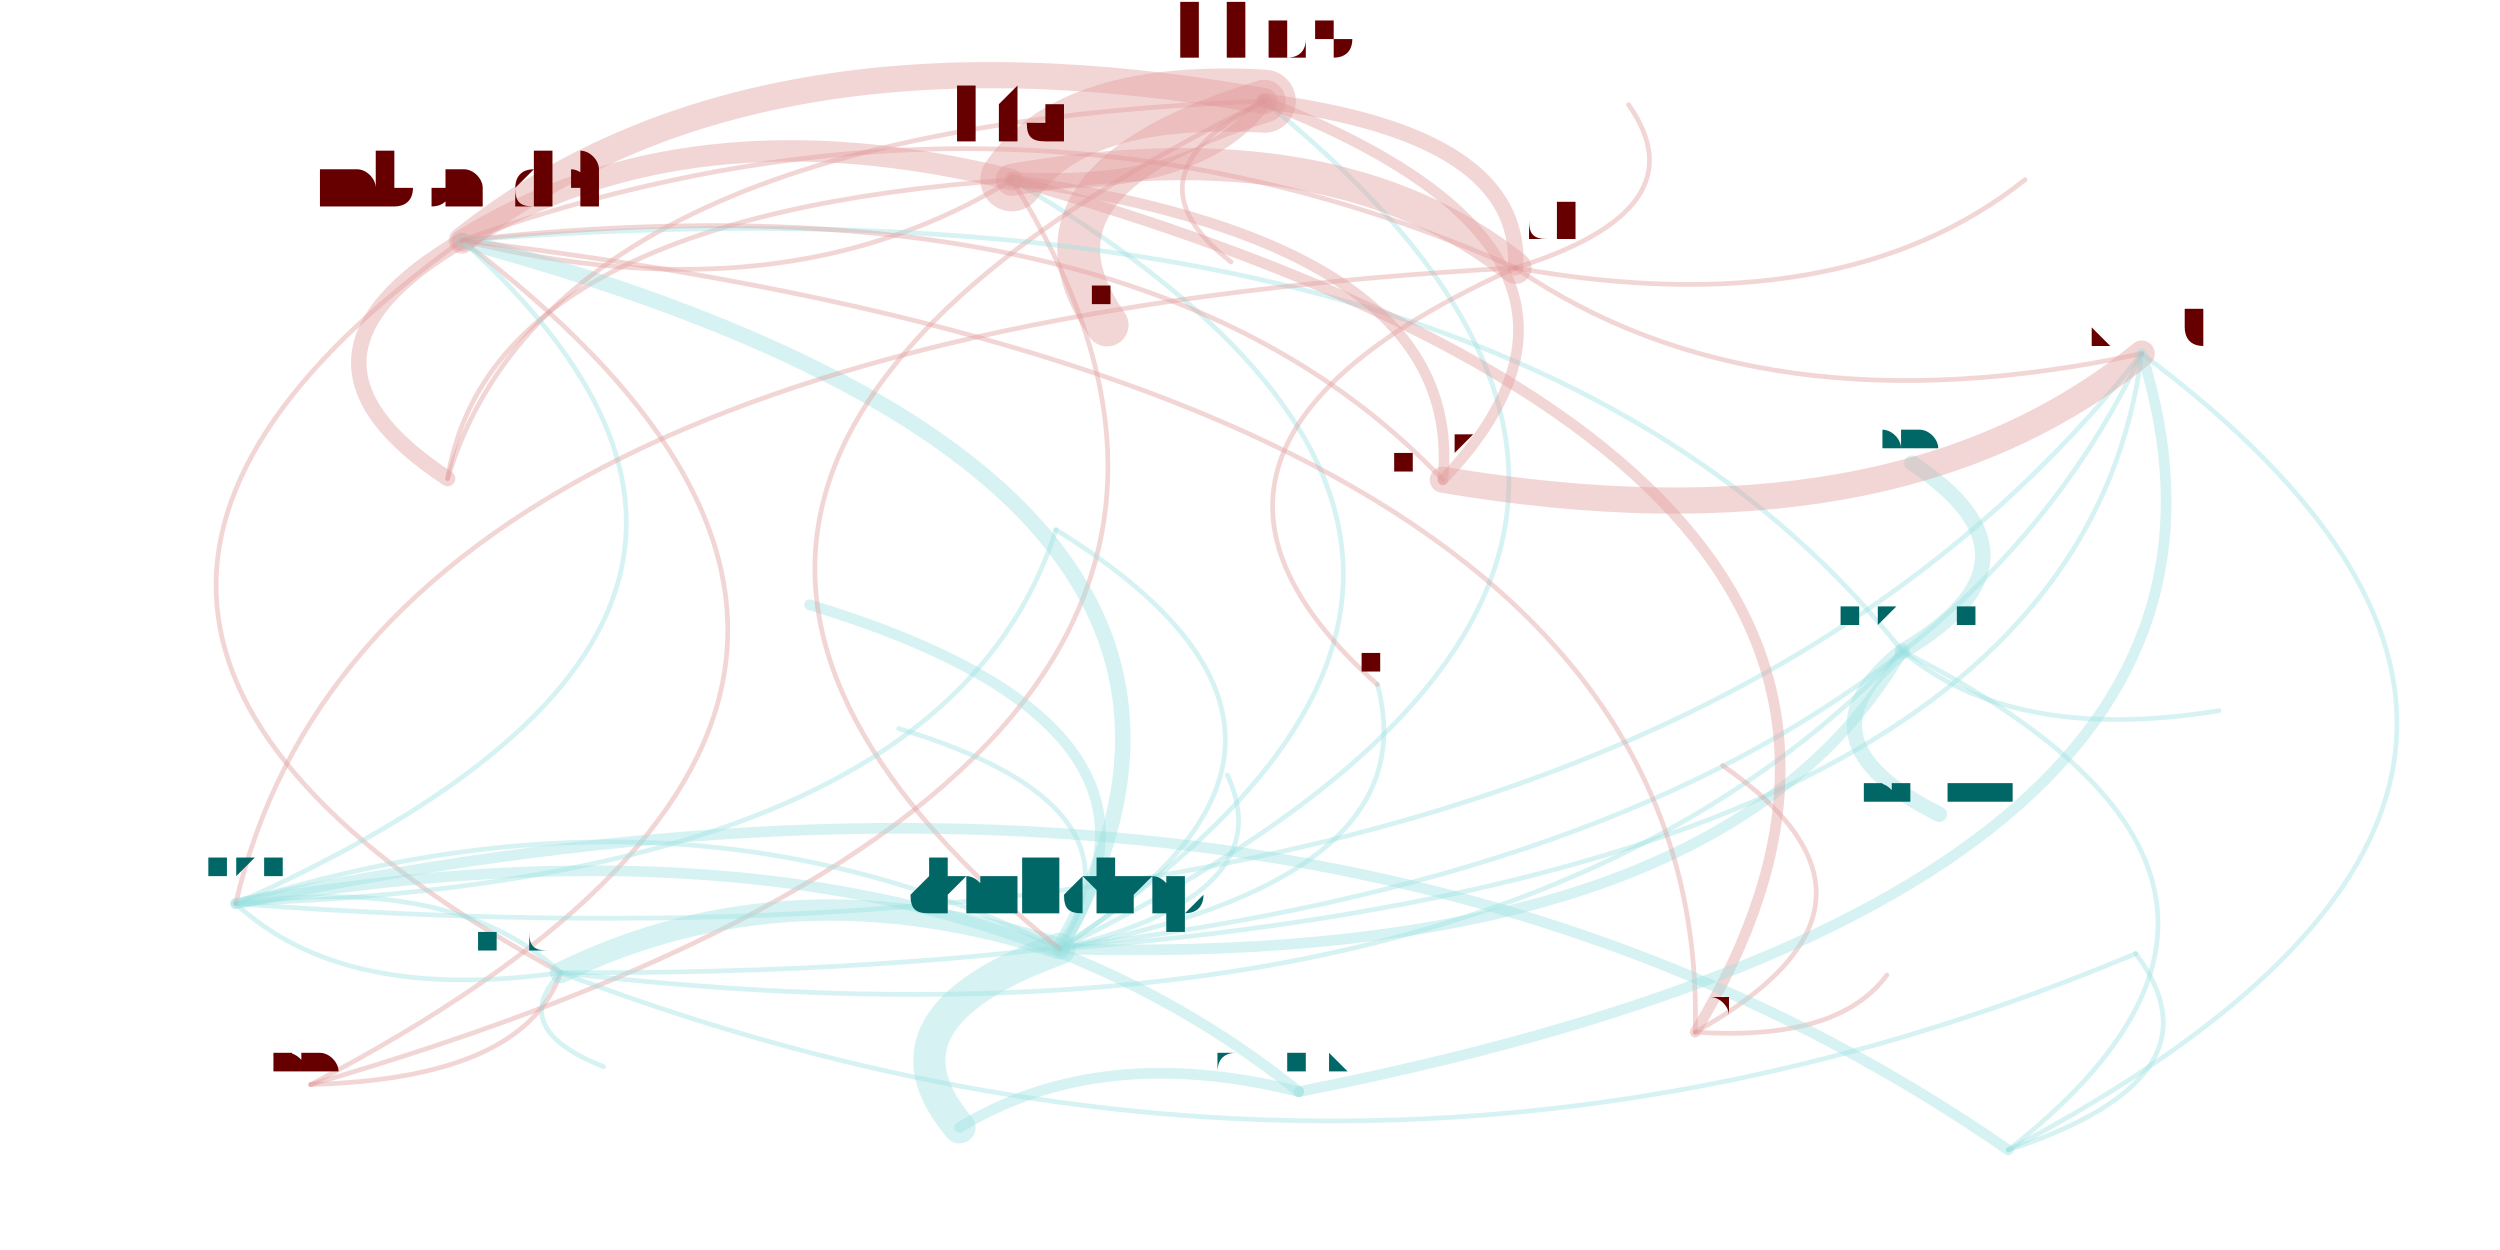
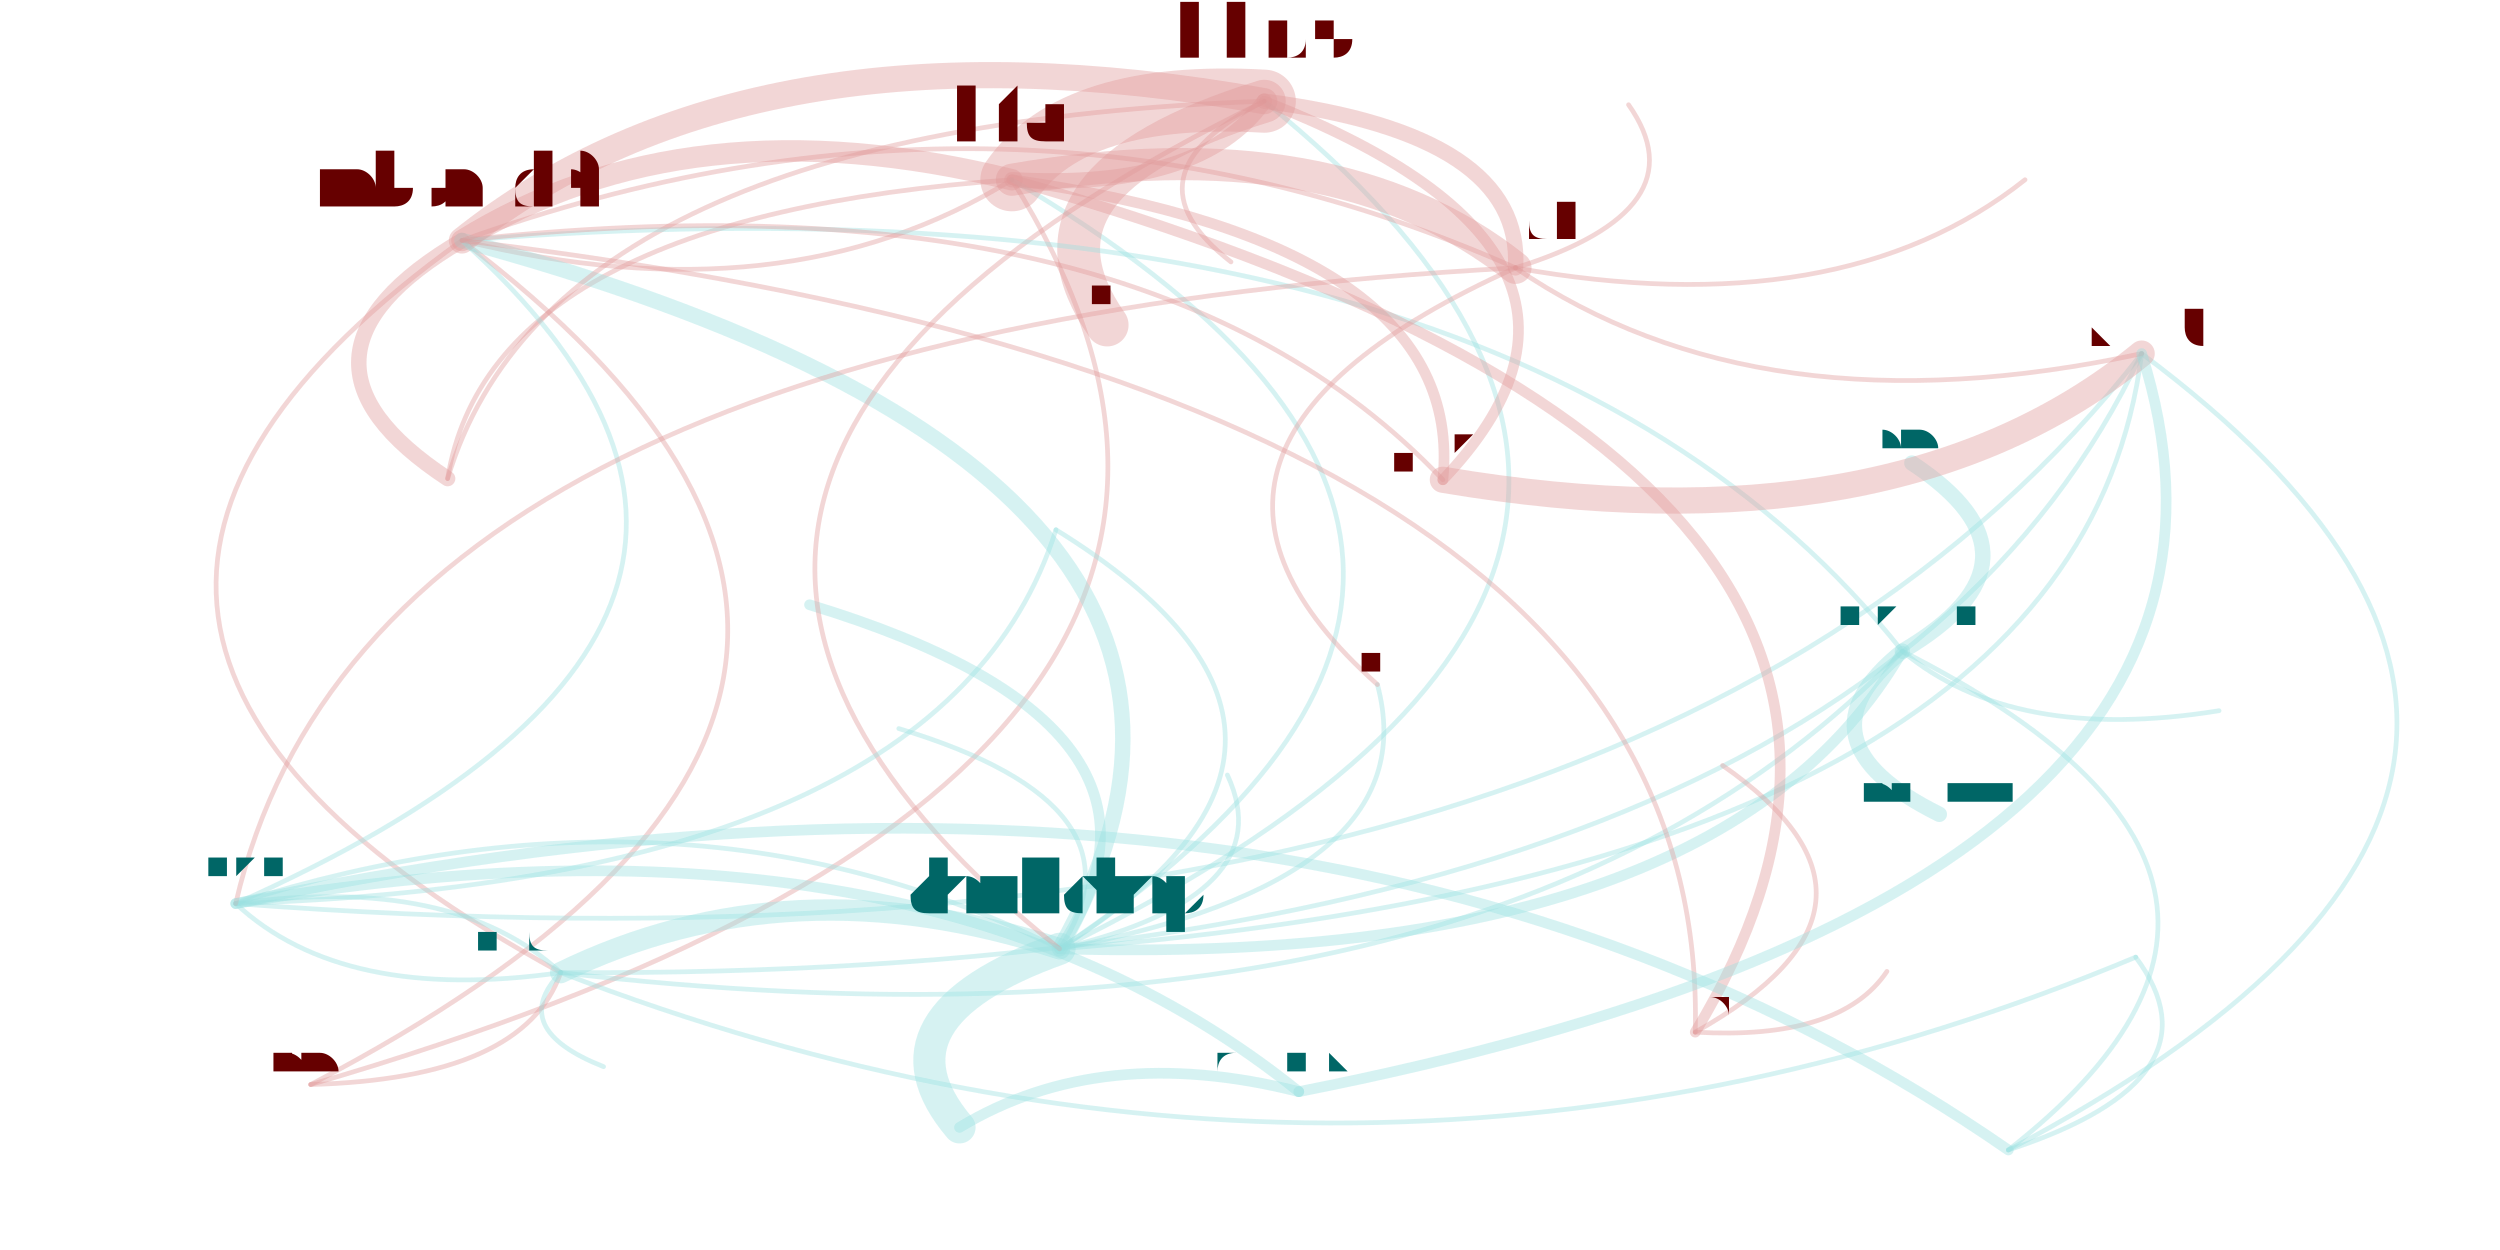
<svg xmlns="http://www.w3.org/2000/svg" width="4000" height="2000" viewBox="-0.025 -0.025 2.05 1.05">
  <style>
    path {
      fill: none;
      stroke-linecap: round;
      stroke-opacity: 0.4;
    }

    text {
      text-anchor: middle;
      alignment-baseline: hanging;
    }
  </style>
  <g opacity="0.4">
    <path d="M0.211 0.886 Q0.841 0.557 0.338 0.177" stroke="hsl(0.0,100%,35%)" stroke-width="0.004" />
    <path d="M0.211 0.886 Q0.390 0.881 0.421 0.792" stroke="hsl(0.0,100%,35%)" stroke-width="0.004" />
    <path d="M0.211 0.886 Q1.113 0.624 0.800 0.126" stroke="hsl(0.0,100%,35%)" stroke-width="0.004" />
    <path d="M0.338 0.177 Q0.171 0.275 0.326 0.377" stroke="hsl(0.0,100%,35%)" stroke-width="0.013" />
    <path d="M0.338 0.177 Q0.609 0.244 0.800 0.126" stroke="hsl(0.0,100%,35%)" stroke-width="0.004" />
    <path d="M0.338 0.177 Q-0.113 0.501 0.421 0.792" stroke="hsl(0.0,100%,35%)" stroke-width="0.004" />
-     <path d="M0.421 0.792 Q1.095 1.049 1.744 0.776" stroke="hsl(180.0,100%,35%)" stroke-width="0.004" />
+     <path d="M0.421 0.792 Q1.093 1.051 1.744 0.779" stroke="hsl(180.0,100%,35%)" stroke-width="0.004" />
    <path d="M0.421 0.792 Q1.201 0.883 1.548 0.522" stroke="hsl(180.0,100%,35%)" stroke-width="0.004" />
    <path d="M0.421 0.792 Q0.331 0.709 0.148 0.734" stroke="hsl(180.0,100%,35%)" stroke-width="0.004" />
    <path d="M0.421 0.792 Q1.502 0.798 1.749 0.272" stroke="hsl(180.0,100%,35%)" stroke-width="0.004" />
    <path d="M0.421 0.792 Q0.376 0.839 0.457 0.871" stroke="hsl(180.0,100%,35%)" stroke-width="0.004" />
    <path d="M0.800 0.126 Q0.959 0.135 1.012 0.060" stroke="hsl(0.0,100%,35%)" stroke-width="0.013" />
    <path d="M0.800 0.126 Q0.528 0.059 0.338 0.177" stroke="hsl(0.0,100%,35%)" stroke-width="0.018" />
    <path d="M0.800 0.126 Q0.362 0.157 0.326 0.377" stroke="hsl(0.0,100%,35%)" stroke-width="0.004" />
    <path d="M0.840 0.772 Q1.028 0.727 0.981 0.626" stroke="hsl(180.0,100%,35%)" stroke-width="0.004" />
    <path d="M0.840 0.772 Q0.614 0.698 0.421 0.792" stroke="hsl(180.0,100%,35%)" stroke-width="0.018" />
    <path d="M0.840 0.772 Q0.678 0.830 0.756 0.922" stroke="hsl(180.0,100%,35%)" stroke-width="0.027" />
    <path d="M0.840 0.772 Q1.065 0.374 0.338 0.177" stroke="hsl(180.0,100%,35%)" stroke-width="0.013" />
    <path d="M0.840 0.772 Q0.920 0.652 0.705 0.587" stroke="hsl(180.0,100%,35%)" stroke-width="0.004" />
    <path d="M0.840 0.772 Q1.336 0.441 0.800 0.126" stroke="hsl(180.0,100%,35%)" stroke-width="0.004" />
    <path d="M0.840 0.772 Q1.496 0.450 1.012 0.060" stroke="hsl(180.0,100%,35%)" stroke-width="0.004" />
    <path d="M0.840 0.772 Q1.394 0.788 1.548 0.522" stroke="hsl(180.0,100%,35%)" stroke-width="0.009" />
    <path d="M0.840 0.772 Q0.966 0.585 0.630 0.483" stroke="hsl(180.0,100%,35%)" stroke-width="0.009" />
    <path d="M0.840 0.772 Q1.151 0.714 1.107 0.550" stroke="hsl(180.0,100%,35%)" stroke-width="0.004" />
    <path d="M0.840 0.772 Q1.120 0.595 0.837 0.420" stroke="hsl(180.0,100%,35%)" stroke-width="0.004" />
    <path d="M0.840 0.772 Q0.525 0.614 0.148 0.734" stroke="hsl(180.0,100%,35%)" stroke-width="0.004" />
    <path d="M0.840 0.772 Q1.695 0.704 1.749 0.272" stroke="hsl(180.0,100%,35%)" stroke-width="0.004" />
    <path d="M1.012 0.060 Q0.852 0.051 0.800 0.126" stroke="hsl(0.0,100%,35%)" stroke-width="0.053" />
    <path d="M1.012 0.060 Q0.795 0.127 0.880 0.248" stroke="hsl(0.0,100%,35%)" stroke-width="0.036" />
    <path d="M1.012 0.060 Q0.581 -0.017 0.338 0.177" stroke="hsl(0.0,100%,35%)" stroke-width="0.022" />
    <path d="M1.012 0.060 Q0.415 0.081 0.326 0.377" stroke="hsl(0.0,100%,35%)" stroke-width="0.004" />
    <path d="M1.012 0.060 Q0.356 0.381 0.840 0.772" stroke="hsl(0.0,100%,35%)" stroke-width="0.004" />
    <path d="M1.012 0.060 Q0.890 0.122 0.984 0.195" stroke="hsl(0.0,100%,35%)" stroke-width="0.004" />
    <path d="M1.548 0.522 Q1.454 0.597 1.579 0.659" stroke="hsl(180.0,100%,35%)" stroke-width="0.013" />
    <path d="M1.548 0.522 Q1.679 0.445 1.556 0.364" stroke="hsl(180.0,100%,35%)" stroke-width="0.013" />
    <path d="M1.548 0.522 Q1.641 0.600 1.814 0.572" stroke="hsl(180.0,100%,35%)" stroke-width="0.004" />
    <path d="M1.548 0.522 Q1.219 0.107 0.338 0.177" stroke="hsl(180.0,100%,35%)" stroke-width="0.004" />
    <path d="M0.148 0.734 Q1.319 0.823 1.749 0.272" stroke="hsl(180.0,100%,35%)" stroke-width="0.004" />
    <path d="M0.148 0.734 Q0.744 0.715 0.837 0.420" stroke="hsl(180.0,100%,35%)" stroke-width="0.004" />
    <path d="M0.148 0.734 Q0.238 0.818 0.421 0.792" stroke="hsl(180.0,100%,35%)" stroke-width="0.004" />
    <path d="M0.148 0.734 Q0.689 0.493 0.338 0.177" stroke="hsl(180.0,100%,35%)" stroke-width="0.004" />
    <path d="M1.374 0.842 Q1.660 0.370 0.800 0.126" stroke="hsl(0.0,100%,35%)" stroke-width="0.009" />
-     <path d="M1.374 0.842 Q1.494 0.850 1.535 0.794" stroke="hsl(0.0,100%,35%)" stroke-width="0.004" />
+     <path d="M1.374 0.842 Q1.496 0.849 1.535 0.791" stroke="hsl(0.0,100%,35%)" stroke-width="0.004" />
    <path d="M1.374 0.842 Q1.565 0.735 1.397 0.618" stroke="hsl(0.0,100%,35%)" stroke-width="0.004" />
    <path d="M1.374 0.842 Q1.388 0.302 0.338 0.177" stroke="hsl(0.0,100%,35%)" stroke-width="0.004" />
-     <path d="M1.637 0.941 Q1.822 0.880 1.744 0.776" stroke="hsl(180.0,100%,35%)" stroke-width="0.004" />
+     <path d="M1.637 0.941 Q1.820 0.881 1.744 0.779" stroke="hsl(180.0,100%,35%)" stroke-width="0.004" />
    <path d="M1.637 0.941 Q1.058 0.540 0.148 0.734" stroke="hsl(180.0,100%,35%)" stroke-width="0.009" />
    <path d="M1.637 0.941 Q1.927 0.714 1.548 0.522" stroke="hsl(180.0,100%,35%)" stroke-width="0.004" />
    <path d="M1.637 0.941 Q2.228 0.629 1.749 0.272" stroke="hsl(180.0,100%,35%)" stroke-width="0.004" />
    <path d="M1.162 0.378 Q1.182 0.180 0.800 0.126" stroke="hsl(0.0,100%,35%)" stroke-width="0.009" />
    <path d="M1.162 0.378 Q1.541 0.442 1.749 0.272" stroke="hsl(0.0,100%,35%)" stroke-width="0.022" />
    <path d="M1.162 0.378 Q1.342 0.189 1.012 0.060" stroke="hsl(0.0,100%,35%)" stroke-width="0.009" />
    <path d="M1.162 0.378 Q0.911 0.113 0.338 0.177" stroke="hsl(0.0,100%,35%)" stroke-width="0.004" />
    <path d="M1.223 0.200 Q1.071 0.079 0.800 0.126" stroke="hsl(0.0,100%,35%)" stroke-width="0.027" />
    <path d="M1.223 0.200 Q1.380 0.151 1.318 0.063" stroke="hsl(0.0,100%,35%)" stroke-width="0.004" />
    <path d="M1.223 0.200 Q1.429 0.341 1.749 0.272" stroke="hsl(0.0,100%,35%)" stroke-width="0.004" />
    <path d="M1.223 0.200 Q1.496 0.249 1.651 0.126" stroke="hsl(0.0,100%,35%)" stroke-width="0.004" />
    <path d="M1.223 0.200 Q1.230 0.088 1.012 0.060" stroke="hsl(0.0,100%,35%)" stroke-width="0.013" />
    <path d="M1.223 0.200 Q0.799 0.012 0.338 0.177" stroke="hsl(0.0,100%,35%)" stroke-width="0.004" />
    <path d="M1.223 0.200 Q0.885 0.352 1.107 0.550" stroke="hsl(0.0,100%,35%)" stroke-width="0.004" />
    <path d="M1.223 0.200 Q0.259 0.252 0.148 0.734" stroke="hsl(0.0,100%,35%)" stroke-width="0.004" />
    <path d="M1.041 0.892 Q0.722 0.635 0.148 0.734" stroke="hsl(180.0,100%,35%)" stroke-width="0.009" />
    <path d="M1.041 0.892 Q1.892 0.724 1.749 0.272" stroke="hsl(180.0,100%,35%)" stroke-width="0.009" />
    <path d="M1.041 0.892 Q0.875 0.850 0.756 0.922" stroke="hsl(180.0,100%,35%)" stroke-width="0.009" />
  </g>
  <text x="0.211" y="0.875" font-size="0.022" fill="hsl(0.0,100%,20%)">daniel.l</text>
  <text x="0.338" y="0.147" font-size="0.06" fill="hsl(0.0,100%,20%)">mbonadei</text>
  <text x="0.421" y="0.771" font-size="0.043" fill="hsl(180.0,100%,20%)">jleconte</text>
  <text x="0.800" y="0.090" font-size="0.072" fill="hsl(0.0,100%,20%)">hta</text>
  <text x="0.840" y="0.740" font-size="0.064" fill="hsl(180.0,100%,20%)">danilchap</text>
  <text x="0.981" y="0.619" font-size="0.013" fill="hsl(180.0,100%,20%)">terelius</text>
  <text x="0.756" y="0.904" font-size="0.035" fill="hsl(180.0,100%,20%)">philipel</text>
  <text x="0.705" y="0.581" font-size="0.013" fill="hsl(180.0,100%,20%)">henrika</text>
  <text x="1.012" y="0.021" font-size="0.076" fill="hsl(0.0,100%,20%)">hbos</text>
  <text x="1.548" y="0.500" font-size="0.043" fill="hsl(180.0,100%,20%)">jakobi</text>
  <text x="0.630" y="0.474" font-size="0.018" fill="hsl(180.0,100%,20%)">saza</text>
  <text x="1.107" y="0.541" font-size="0.018" fill="hsl(0.0,100%,20%)">titovartem</text>
  <text x="0.837" y="0.411" font-size="0.018" fill="hsl(180.0,100%,20%)">asapersson</text>
  <text x="0.148" y="0.713" font-size="0.042" fill="hsl(180.0,100%,20%)">ssilkin</text>
  <text x="1.749" y="0.250" font-size="0.043" fill="hsl(0.0,100%,20%)">sprang</text>
  <text x="1.374" y="0.828" font-size="0.028" fill="hsl(0.0,100%,20%)">dorhen</text>
-   <text x="1.535" y="0.787" font-size="0.013" fill="hsl(0.0,100%,20%)">guidou</text>
+   <text x="1.535" y="0.785" font-size="0.013" fill="hsl(0.0,100%,20%)">guidou</text>
  <text x="1.397" y="0.612" font-size="0.013" fill="hsl(0.0,100%,20%)">gustaf</text>
  <text x="1.637" y="0.927" font-size="0.028" fill="hsl(180.0,100%,20%)">dwtan</text>
-   <text x="1.744" y="0.767" font-size="0.018" fill="hsl(180.0,100%,20%)">marpan</text>
+   <text x="1.744" y="0.770" font-size="0.018" fill="hsl(180.0,100%,20%)">marpan</text>
  <text x="0.880" y="0.230" font-size="0.035" fill="hsl(0.0,100%,20%)">eshr</text>
  <text x="0.326" y="0.363" font-size="0.028" fill="hsl(0.0,100%,20%)">jansson</text>
  <text x="0.984" y="0.188" font-size="0.013" fill="hsl(0.0,100%,20%)">peterhanspers</text>
  <text x="1.579" y="0.648" font-size="0.022" fill="hsl(180.0,100%,20%)">henrik.lundin</text>
  <text x="1.556" y="0.353" font-size="0.022" fill="hsl(180.0,100%,20%)">tomasl</text>
  <text x="1.814" y="0.566" font-size="0.013" fill="hsl(180.0,100%,20%)">hlundin</text>
  <text x="0.457" y="0.865" font-size="0.013" fill="hsl(180.0,100%,20%)">manashi</text>
  <text x="1.162" y="0.358" font-size="0.04" fill="hsl(0.0,100%,20%)">perkj</text>
  <text x="1.223" y="0.176" font-size="0.049" fill="hsl(0.0,100%,20%)">phancke</text>
  <text x="1.318" y="0.057" font-size="0.013" fill="hsl(0.0,100%,20%)">kron</text>
  <text x="1.651" y="0.120" font-size="0.013" fill="hsl(0.0,100%,20%)">ilnik</text>
  <text x="1.041" y="0.877" font-size="0.031" fill="hsl(180.0,100%,20%)">qiujiao.wu</text>
</svg>
